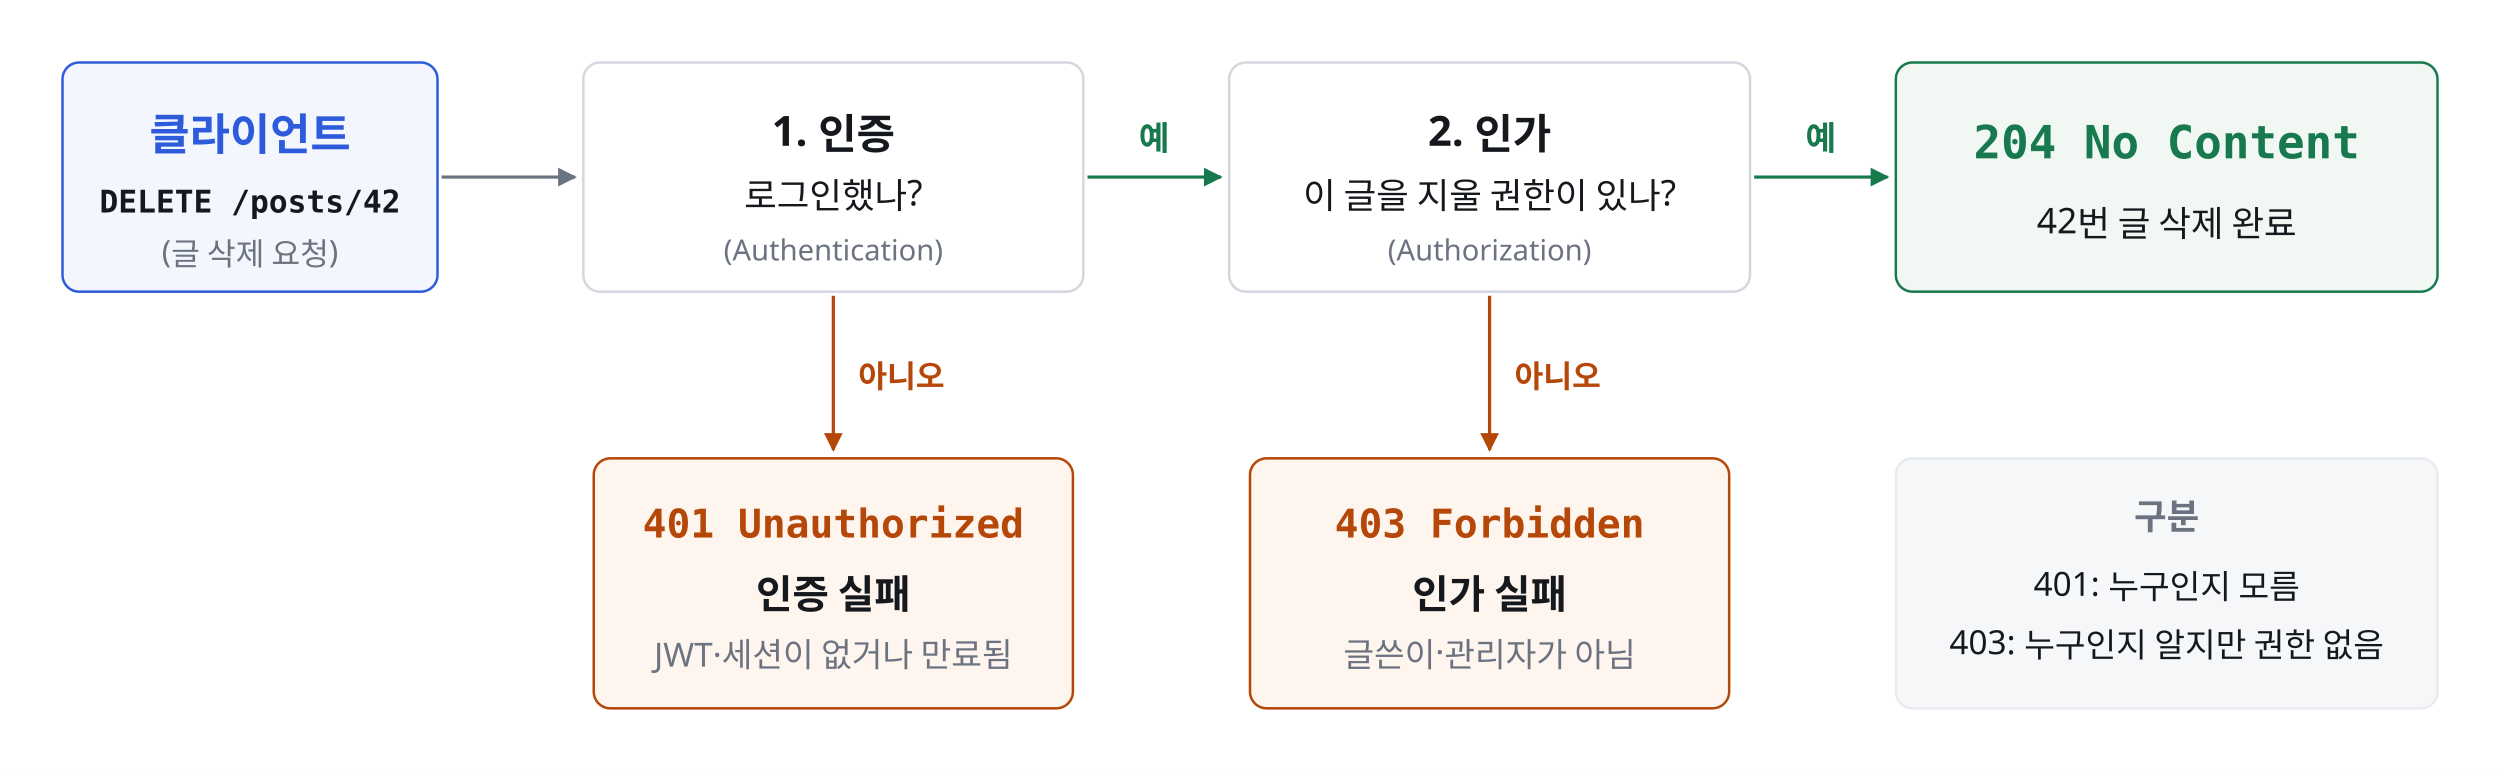
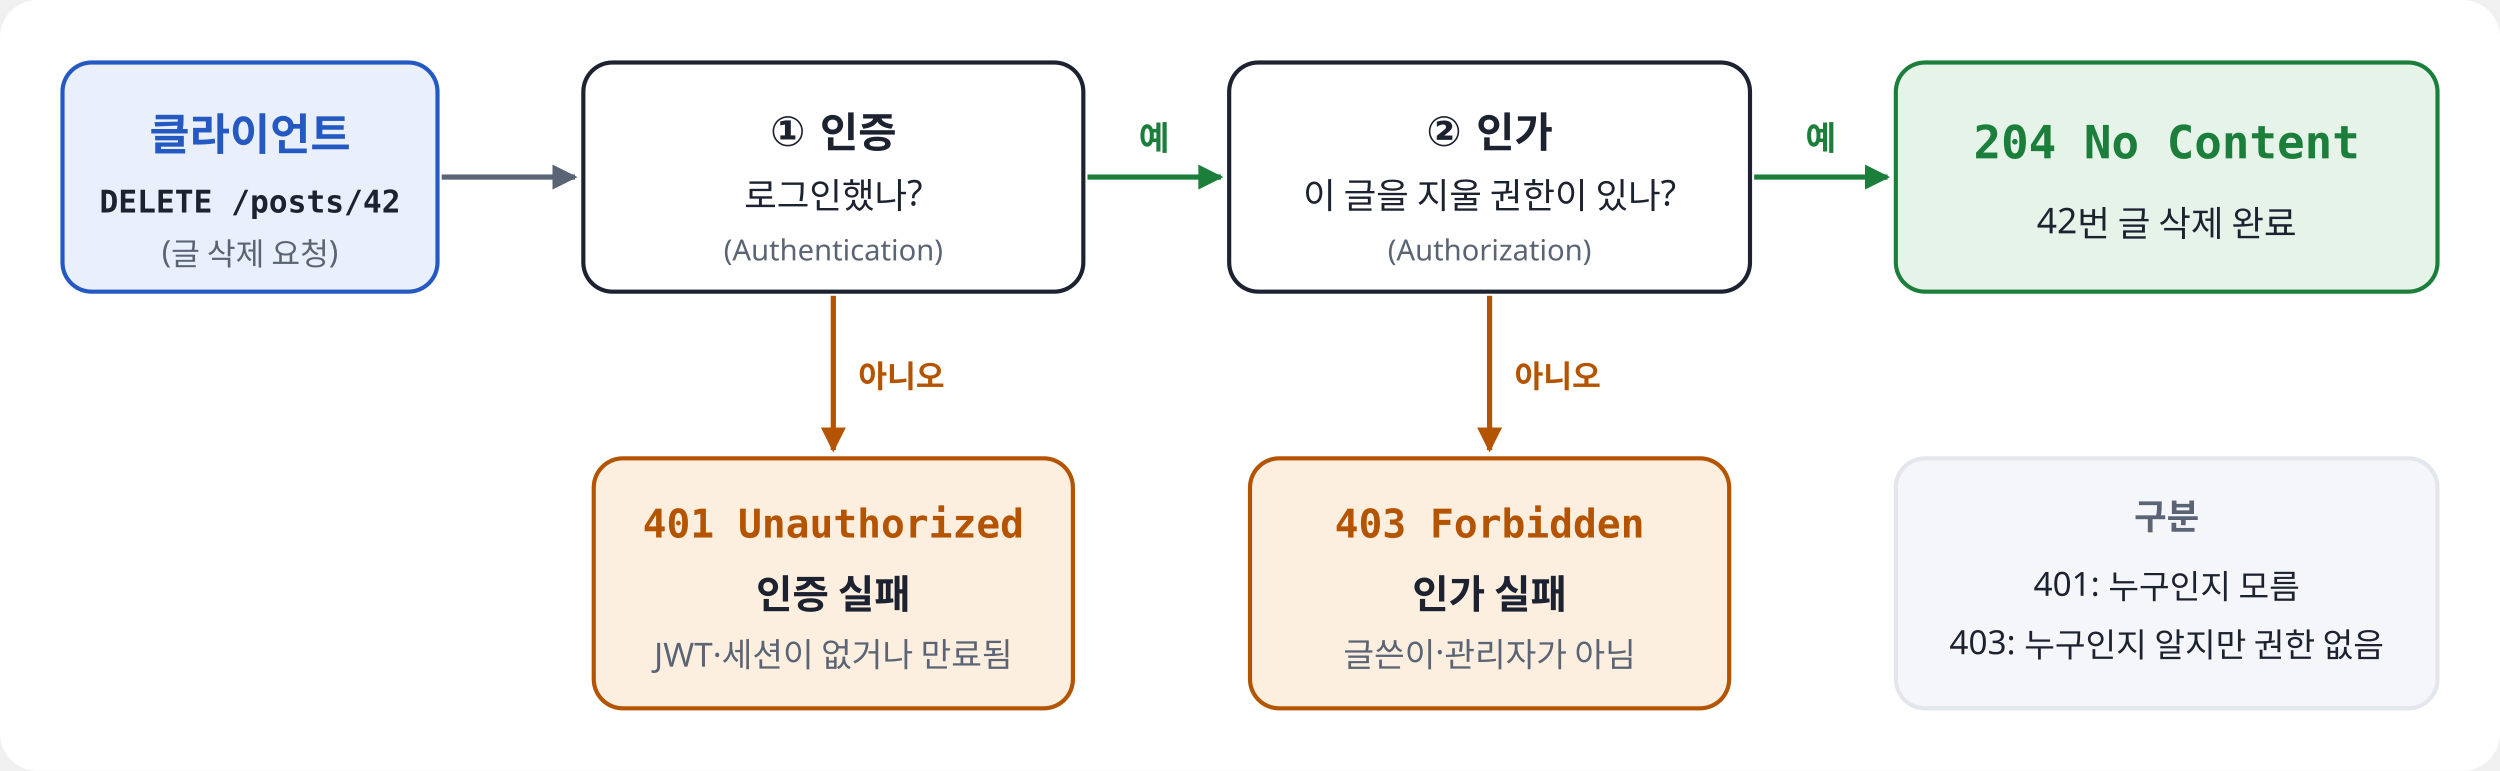
<svg xmlns="http://www.w3.org/2000/svg" viewBox="0 50 1200 370" width="1200" height="370" role="img" aria-label="요청은 인증(실패하면 401)과 인가(실패하면 403)를 모두 통과해야 처리된다.">
  <defs>
-     <marker id="ah-ink" viewBox="0 0 10 10" refX="9" refY="5" markerWidth="9" markerHeight="9" markerUnits="userSpaceOnUse" orient="auto-start-reverse">
-       <path d="M0,0 L10,5 L0,10 z" fill="#15181D" />
+     <marker id="ah-ink" viewBox="0 0 10 10" refX="9" refY="5" markerWidth="12" markerHeight="12" markerUnits="userSpaceOnUse" orient="auto-start-reverse">
+       <path d="M0,0 L10,5 L0,10 z" fill="#1C2230" />
    </marker>
-     <marker id="ah-muted" viewBox="0 0 10 10" refX="9" refY="5" markerWidth="9" markerHeight="9" markerUnits="userSpaceOnUse" orient="auto-start-reverse">
-       <path d="M0,0 L10,5 L0,10 z" fill="#6B7280" />
+     <marker id="ah-muted" viewBox="0 0 10 10" refX="9" refY="5" markerWidth="12" markerHeight="12" markerUnits="userSpaceOnUse" orient="auto-start-reverse">
+       <path d="M0,0 L10,5 L0,10 z" fill="#5A6474" />
    </marker>
-     <marker id="ah-blue" viewBox="0 0 10 10" refX="9" refY="5" markerWidth="9" markerHeight="9" markerUnits="userSpaceOnUse" orient="auto-start-reverse">
-       <path d="M0,0 L10,5 L0,10 z" fill="#2E5BDB" />
+     <marker id="ah-blue" viewBox="0 0 10 10" refX="9" refY="5" markerWidth="12" markerHeight="12" markerUnits="userSpaceOnUse" orient="auto-start-reverse">
+       <path d="M0,0 L10,5 L0,10 z" fill="#2459C2" />
    </marker>
-     <marker id="ah-teal" viewBox="0 0 10 10" refX="9" refY="5" markerWidth="9" markerHeight="9" markerUnits="userSpaceOnUse" orient="auto-start-reverse">
-       <path d="M0,0 L10,5 L0,10 z" fill="#2B3440" />
+     <marker id="ah-teal" viewBox="0 0 10 10" refX="9" refY="5" markerWidth="12" markerHeight="12" markerUnits="userSpaceOnUse" orient="auto-start-reverse">
+       <path d="M0,0 L10,5 L0,10 z" fill="#0D7468" />
    </marker>
-     <marker id="ah-violet" viewBox="0 0 10 10" refX="9" refY="5" markerWidth="9" markerHeight="9" markerUnits="userSpaceOnUse" orient="auto-start-reverse">
-       <path d="M0,0 L10,5 L0,10 z" fill="#2B3440" />
+     <marker id="ah-violet" viewBox="0 0 10 10" refX="9" refY="5" markerWidth="12" markerHeight="12" markerUnits="userSpaceOnUse" orient="auto-start-reverse">
+       <path d="M0,0 L10,5 L0,10 z" fill="#5B45B8" />
    </marker>
-     <marker id="ah-green" viewBox="0 0 10 10" refX="9" refY="5" markerWidth="9" markerHeight="9" markerUnits="userSpaceOnUse" orient="auto-start-reverse">
-       <path d="M0,0 L10,5 L0,10 z" fill="#18794E" />
+     <marker id="ah-green" viewBox="0 0 10 10" refX="9" refY="5" markerWidth="12" markerHeight="12" markerUnits="userSpaceOnUse" orient="auto-start-reverse">
+       <path d="M0,0 L10,5 L0,10 z" fill="#1B7F3B" />
    </marker>
-     <marker id="ah-orange" viewBox="0 0 10 10" refX="9" refY="5" markerWidth="9" markerHeight="9" markerUnits="userSpaceOnUse" orient="auto-start-reverse">
-       <path d="M0,0 L10,5 L0,10 z" fill="#B54708" />
+     <marker id="ah-orange" viewBox="0 0 10 10" refX="9" refY="5" markerWidth="12" markerHeight="12" markerUnits="userSpaceOnUse" orient="auto-start-reverse">
+       <path d="M0,0 L10,5 L0,10 z" fill="#B55400" />
    </marker>
-     <marker id="ah-red" viewBox="0 0 10 10" refX="9" refY="5" markerWidth="9" markerHeight="9" markerUnits="userSpaceOnUse" orient="auto-start-reverse">
-       <path d="M0,0 L10,5 L0,10 z" fill="#B42318" />
+     <marker id="ah-red" viewBox="0 0 10 10" refX="9" refY="5" markerWidth="12" markerHeight="12" markerUnits="userSpaceOnUse" orient="auto-start-reverse">
+       <path d="M0,0 L10,5 L0,10 z" fill="#BF2A20" />
    </marker>
  </defs>
-   <rect x="0" y="50" width="1200" height="370" fill="#FFFFFF" />
-   <rect x="30" y="80" width="180" height="110" rx="8" fill="#F3F6FD" stroke="#2E5BDB" stroke-width="1.2" />
-   <text x="120" y="122" font-family="'Pretendard','Apple SD Gothic Neo','Malgun Gothic',sans-serif" font-size="21" font-weight="600" fill="#2E5BDB" text-anchor="middle" xml:space="preserve">클라이언트</text>
-   <text x="120" y="152" font-family="'JetBrains Mono','D2Coding',Consolas,'Pretendard',monospace" font-size="15" font-weight="600" fill="#15181D" text-anchor="middle" xml:space="preserve">DELETE /posts/42</text>
-   <text x="120" y="176" font-family="'Pretendard','Apple SD Gothic Neo','Malgun Gothic',sans-serif" font-size="15" font-weight="400" fill="#6B7280" text-anchor="middle" xml:space="preserve">(글 삭제 요청)</text>
-   <rect x="280" y="80" width="240" height="110" rx="8" fill="#FFFFFF" stroke="#D3D8DF" stroke-width="1.2" />
-   <text x="400.0" y="120" font-family="'Pretendard','Apple SD Gothic Neo','Malgun Gothic',sans-serif" font-size="20" font-weight="600" fill="#15181D" text-anchor="middle" xml:space="preserve">1. 인증</text>
-   <text x="400.0" y="150" font-family="'Pretendard','Apple SD Gothic Neo','Malgun Gothic',sans-serif" font-size="17" font-weight="500" fill="#15181D" text-anchor="middle" xml:space="preserve">로그인했나?</text>
-   <text x="400.0" y="175" font-family="'Pretendard','Apple SD Gothic Neo','Malgun Gothic',sans-serif" font-size="14" font-weight="400" fill="#6B7280" text-anchor="middle" xml:space="preserve">(Authentication)</text>
-   <rect x="590" y="80" width="250" height="110" rx="8" fill="#FFFFFF" stroke="#D3D8DF" stroke-width="1.2" />
-   <text x="715.0" y="120" font-family="'Pretendard','Apple SD Gothic Neo','Malgun Gothic',sans-serif" font-size="20" font-weight="600" fill="#15181D" text-anchor="middle" xml:space="preserve">2. 인가</text>
-   <text x="715.0" y="150" font-family="'Pretendard','Apple SD Gothic Neo','Malgun Gothic',sans-serif" font-size="17" font-weight="500" fill="#15181D" text-anchor="middle" xml:space="preserve">이 글을 지울 권한이 있나?</text>
-   <text x="715.0" y="175" font-family="'Pretendard','Apple SD Gothic Neo','Malgun Gothic',sans-serif" font-size="14" font-weight="400" fill="#6B7280" text-anchor="middle" xml:space="preserve">(Authorization)</text>
-   <rect x="910" y="80" width="260" height="110" rx="8" fill="#F1F8F4" stroke="#18794E" stroke-width="1.2" />
-   <text x="1040" y="126" font-family="'JetBrains Mono','D2Coding',Consolas,'Pretendard',monospace" font-size="22" font-weight="700" fill="#18794E" text-anchor="middle" xml:space="preserve">204 No Content</text>
-   <text x="1040" y="162" font-family="'Pretendard','Apple SD Gothic Neo','Malgun Gothic',sans-serif" font-size="17" font-weight="500" fill="#15181D" text-anchor="middle" xml:space="preserve">42번 글 삭제 완료</text>
-   <path d="M212,135 L276,135" fill="none" stroke="#6B7280" stroke-width="1.55" stroke-linejoin="round" marker-end="url(#ah-muted)" />
-   <path d="M522,135 L586,135" fill="none" stroke="#18794E" stroke-width="1.55" stroke-linejoin="round" marker-end="url(#ah-green)" />
-   <text x="554" y="122" font-family="'Pretendard','Apple SD Gothic Neo','Malgun Gothic',sans-serif" font-size="16" font-weight="600" fill="#18794E" text-anchor="middle" xml:space="preserve">예</text>
-   <path d="M842,135 L906,135" fill="none" stroke="#18794E" stroke-width="1.55" stroke-linejoin="round" marker-end="url(#ah-green)" />
-   <text x="874" y="122" font-family="'Pretendard','Apple SD Gothic Neo','Malgun Gothic',sans-serif" font-size="16" font-weight="600" fill="#18794E" text-anchor="middle" xml:space="preserve">예</text>
-   <path d="M400,192 L400,266" fill="none" stroke="#B54708" stroke-width="1.55" stroke-linejoin="round" marker-end="url(#ah-orange)" />
-   <text x="412" y="236" font-family="'Pretendard','Apple SD Gothic Neo','Malgun Gothic',sans-serif" font-size="15" font-weight="600" fill="#B54708" text-anchor="start" xml:space="preserve">아니오</text>
-   <rect x="285" y="270" width="230" height="120" rx="8" fill="#FEF6EE" stroke="#B54708" stroke-width="1.2" />
-   <text x="400" y="308" font-family="'JetBrains Mono','D2Coding',Consolas,'Pretendard',monospace" font-size="19" font-weight="700" fill="#B54708" text-anchor="middle" xml:space="preserve">401 Unauthorized</text>
-   <text x="400" y="342" font-family="'Pretendard','Apple SD Gothic Neo','Malgun Gothic',sans-serif" font-size="19" font-weight="600" fill="#15181D" text-anchor="middle" xml:space="preserve">인증 실패</text>
-   <text x="400" y="370" font-family="'Pretendard','Apple SD Gothic Neo','Malgun Gothic',sans-serif" font-size="16" font-weight="400" fill="#6B7280" text-anchor="middle" xml:space="preserve">JWT·세션이 없거나 만료됨</text>
-   <path d="M715,192 L715,266" fill="none" stroke="#B54708" stroke-width="1.55" stroke-linejoin="round" marker-end="url(#ah-orange)" />
-   <text x="727" y="236" font-family="'Pretendard','Apple SD Gothic Neo','Malgun Gothic',sans-serif" font-size="15" font-weight="600" fill="#B54708" text-anchor="start" xml:space="preserve">아니오</text>
-   <rect x="600" y="270" width="230" height="120" rx="8" fill="#FEF6EE" stroke="#B54708" stroke-width="1.2" />
-   <text x="715" y="308" font-family="'JetBrains Mono','D2Coding',Consolas,'Pretendard',monospace" font-size="19" font-weight="700" fill="#B54708" text-anchor="middle" xml:space="preserve">403 Forbidden</text>
-   <text x="715" y="342" font-family="'Pretendard','Apple SD Gothic Neo','Malgun Gothic',sans-serif" font-size="19" font-weight="600" fill="#15181D" text-anchor="middle" xml:space="preserve">인가 실패</text>
-   <text x="715" y="370" font-family="'Pretendard','Apple SD Gothic Neo','Malgun Gothic',sans-serif" font-size="16" font-weight="400" fill="#6B7280" text-anchor="middle" xml:space="preserve">글쓴이·관리자가 아님</text>
-   <rect x="910" y="270" width="260" height="120" rx="8" fill="#F6F7F9" stroke="#E8EBEF" stroke-width="1.2" />
-   <text x="1040" y="304" font-family="'Pretendard','Apple SD Gothic Neo','Malgun Gothic',sans-serif" font-size="17" font-weight="600" fill="#6B7280" text-anchor="middle" xml:space="preserve">구분</text>
-   <text x="1040" y="336" font-family="'Pretendard','Apple SD Gothic Neo','Malgun Gothic',sans-serif" font-size="16" font-weight="500" fill="#15181D" text-anchor="middle" xml:space="preserve">401: 누구인지 모름</text>
-   <text x="1040" y="364" font-family="'Pretendard','Apple SD Gothic Neo','Malgun Gothic',sans-serif" font-size="16" font-weight="500" fill="#15181D" text-anchor="middle" xml:space="preserve">403: 누구인지 알지만 권한 없음</text>
+   <rect x="0" y="50" width="1200" height="370" rx="18" fill="#FFFFFF" />
+   <rect x="30" y="80" width="180" height="110" rx="14" fill="#EAF0FB" stroke="#2459C2" stroke-width="2" />
+   <text x="120" y="122" font-family="'Noto Sans KR','Malgun Gothic','Apple SD Gothic Neo',sans-serif" font-size="21" font-weight="700" fill="#2459C2" text-anchor="middle" xml:space="preserve">클라이언트</text>
+   <text x="120" y="152" font-family="'JetBrains Mono','D2Coding',Consolas,'Noto Sans KR',monospace" font-size="15" font-weight="600" fill="#1C2230" text-anchor="middle" xml:space="preserve">DELETE /posts/42</text>
+   <text x="120" y="176" font-family="'Noto Sans KR','Malgun Gothic','Apple SD Gothic Neo',sans-serif" font-size="15" font-weight="400" fill="#5A6474" text-anchor="middle" xml:space="preserve">(글 삭제 요청)</text>
+   <rect x="280" y="80" width="240" height="110" rx="14" fill="#FFFFFF" stroke="#1C2230" stroke-width="2" />
+   <text x="400.0" y="120" font-family="'Noto Sans KR','Malgun Gothic','Apple SD Gothic Neo',sans-serif" font-size="20" font-weight="700" fill="#1C2230" text-anchor="middle" xml:space="preserve">① 인증</text>
+   <text x="400.0" y="150" font-family="'Noto Sans KR','Malgun Gothic','Apple SD Gothic Neo',sans-serif" font-size="17" font-weight="500" fill="#1C2230" text-anchor="middle" xml:space="preserve">로그인했나?</text>
+   <text x="400.0" y="175" font-family="'Noto Sans KR','Malgun Gothic','Apple SD Gothic Neo',sans-serif" font-size="14" font-weight="400" fill="#5A6474" text-anchor="middle" xml:space="preserve">(Authentication)</text>
+   <rect x="590" y="80" width="250" height="110" rx="14" fill="#FFFFFF" stroke="#1C2230" stroke-width="2" />
+   <text x="715.0" y="120" font-family="'Noto Sans KR','Malgun Gothic','Apple SD Gothic Neo',sans-serif" font-size="20" font-weight="700" fill="#1C2230" text-anchor="middle" xml:space="preserve">② 인가</text>
+   <text x="715.0" y="150" font-family="'Noto Sans KR','Malgun Gothic','Apple SD Gothic Neo',sans-serif" font-size="17" font-weight="500" fill="#1C2230" text-anchor="middle" xml:space="preserve">이 글을 지울 권한이 있나?</text>
+   <text x="715.0" y="175" font-family="'Noto Sans KR','Malgun Gothic','Apple SD Gothic Neo',sans-serif" font-size="14" font-weight="400" fill="#5A6474" text-anchor="middle" xml:space="preserve">(Authorization)</text>
+   <rect x="910" y="80" width="260" height="110" rx="14" fill="#E5F3E9" stroke="#1B7F3B" stroke-width="2" />
+   <text x="1040" y="126" font-family="'JetBrains Mono','D2Coding',Consolas,'Noto Sans KR',monospace" font-size="22" font-weight="700" fill="#1B7F3B" text-anchor="middle" xml:space="preserve">204 No Content</text>
+   <text x="1040" y="162" font-family="'Noto Sans KR','Malgun Gothic','Apple SD Gothic Neo',sans-serif" font-size="17" font-weight="500" fill="#1C2230" text-anchor="middle" xml:space="preserve">42번 글 삭제 완료</text>
+   <path d="M212,135 L276,135" fill="none" stroke="#5A6474" stroke-width="2.5" stroke-linejoin="round" marker-end="url(#ah-muted)" />
+   <path d="M522,135 L586,135" fill="none" stroke="#1B7F3B" stroke-width="2.5" stroke-linejoin="round" marker-end="url(#ah-green)" />
+   <text x="554" y="122" font-family="'Noto Sans KR','Malgun Gothic','Apple SD Gothic Neo',sans-serif" font-size="16" font-weight="700" fill="#1B7F3B" text-anchor="middle" xml:space="preserve">예</text>
+   <path d="M842,135 L906,135" fill="none" stroke="#1B7F3B" stroke-width="2.5" stroke-linejoin="round" marker-end="url(#ah-green)" />
+   <text x="874" y="122" font-family="'Noto Sans KR','Malgun Gothic','Apple SD Gothic Neo',sans-serif" font-size="16" font-weight="700" fill="#1B7F3B" text-anchor="middle" xml:space="preserve">예</text>
+   <path d="M400,192 L400,266" fill="none" stroke="#B55400" stroke-width="2.5" stroke-linejoin="round" marker-end="url(#ah-orange)" />
+   <text x="412" y="236" font-family="'Noto Sans KR','Malgun Gothic','Apple SD Gothic Neo',sans-serif" font-size="15" font-weight="700" fill="#B55400" text-anchor="start" xml:space="preserve">아니오</text>
+   <rect x="285" y="270" width="230" height="120" rx="14" fill="#FCEFE0" stroke="#B55400" stroke-width="2" />
+   <text x="400" y="308" font-family="'JetBrains Mono','D2Coding',Consolas,'Noto Sans KR',monospace" font-size="19" font-weight="700" fill="#B55400" text-anchor="middle" xml:space="preserve">401 Unauthorized</text>
+   <text x="400" y="342" font-family="'Noto Sans KR','Malgun Gothic','Apple SD Gothic Neo',sans-serif" font-size="19" font-weight="700" fill="#1C2230" text-anchor="middle" xml:space="preserve">인증 실패</text>
+   <text x="400" y="370" font-family="'Noto Sans KR','Malgun Gothic','Apple SD Gothic Neo',sans-serif" font-size="16" font-weight="400" fill="#5A6474" text-anchor="middle" xml:space="preserve">JWT·세션이 없거나 만료됨</text>
+   <path d="M715,192 L715,266" fill="none" stroke="#B55400" stroke-width="2.5" stroke-linejoin="round" marker-end="url(#ah-orange)" />
+   <text x="727" y="236" font-family="'Noto Sans KR','Malgun Gothic','Apple SD Gothic Neo',sans-serif" font-size="15" font-weight="700" fill="#B55400" text-anchor="start" xml:space="preserve">아니오</text>
+   <rect x="600" y="270" width="230" height="120" rx="14" fill="#FCEFE0" stroke="#B55400" stroke-width="2" />
+   <text x="715" y="308" font-family="'JetBrains Mono','D2Coding',Consolas,'Noto Sans KR',monospace" font-size="19" font-weight="700" fill="#B55400" text-anchor="middle" xml:space="preserve">403 Forbidden</text>
+   <text x="715" y="342" font-family="'Noto Sans KR','Malgun Gothic','Apple SD Gothic Neo',sans-serif" font-size="19" font-weight="700" fill="#1C2230" text-anchor="middle" xml:space="preserve">인가 실패</text>
+   <text x="715" y="370" font-family="'Noto Sans KR','Malgun Gothic','Apple SD Gothic Neo',sans-serif" font-size="16" font-weight="400" fill="#5A6474" text-anchor="middle" xml:space="preserve">글쓴이·관리자가 아님</text>
+   <rect x="910" y="270" width="260" height="120" rx="14" fill="#F4F6F9" stroke="#E3E7ED" stroke-width="2" />
+   <text x="1040" y="304" font-family="'Noto Sans KR','Malgun Gothic','Apple SD Gothic Neo',sans-serif" font-size="17" font-weight="700" fill="#5A6474" text-anchor="middle" xml:space="preserve">구분</text>
+   <text x="1040" y="336" font-family="'Noto Sans KR','Malgun Gothic','Apple SD Gothic Neo',sans-serif" font-size="16" font-weight="500" fill="#1C2230" text-anchor="middle" xml:space="preserve">401: 누구인지 모름</text>
+   <text x="1040" y="364" font-family="'Noto Sans KR','Malgun Gothic','Apple SD Gothic Neo',sans-serif" font-size="16" font-weight="500" fill="#1C2230" text-anchor="middle" xml:space="preserve">403: 누구인지 알지만 권한 없음</text>
</svg>
